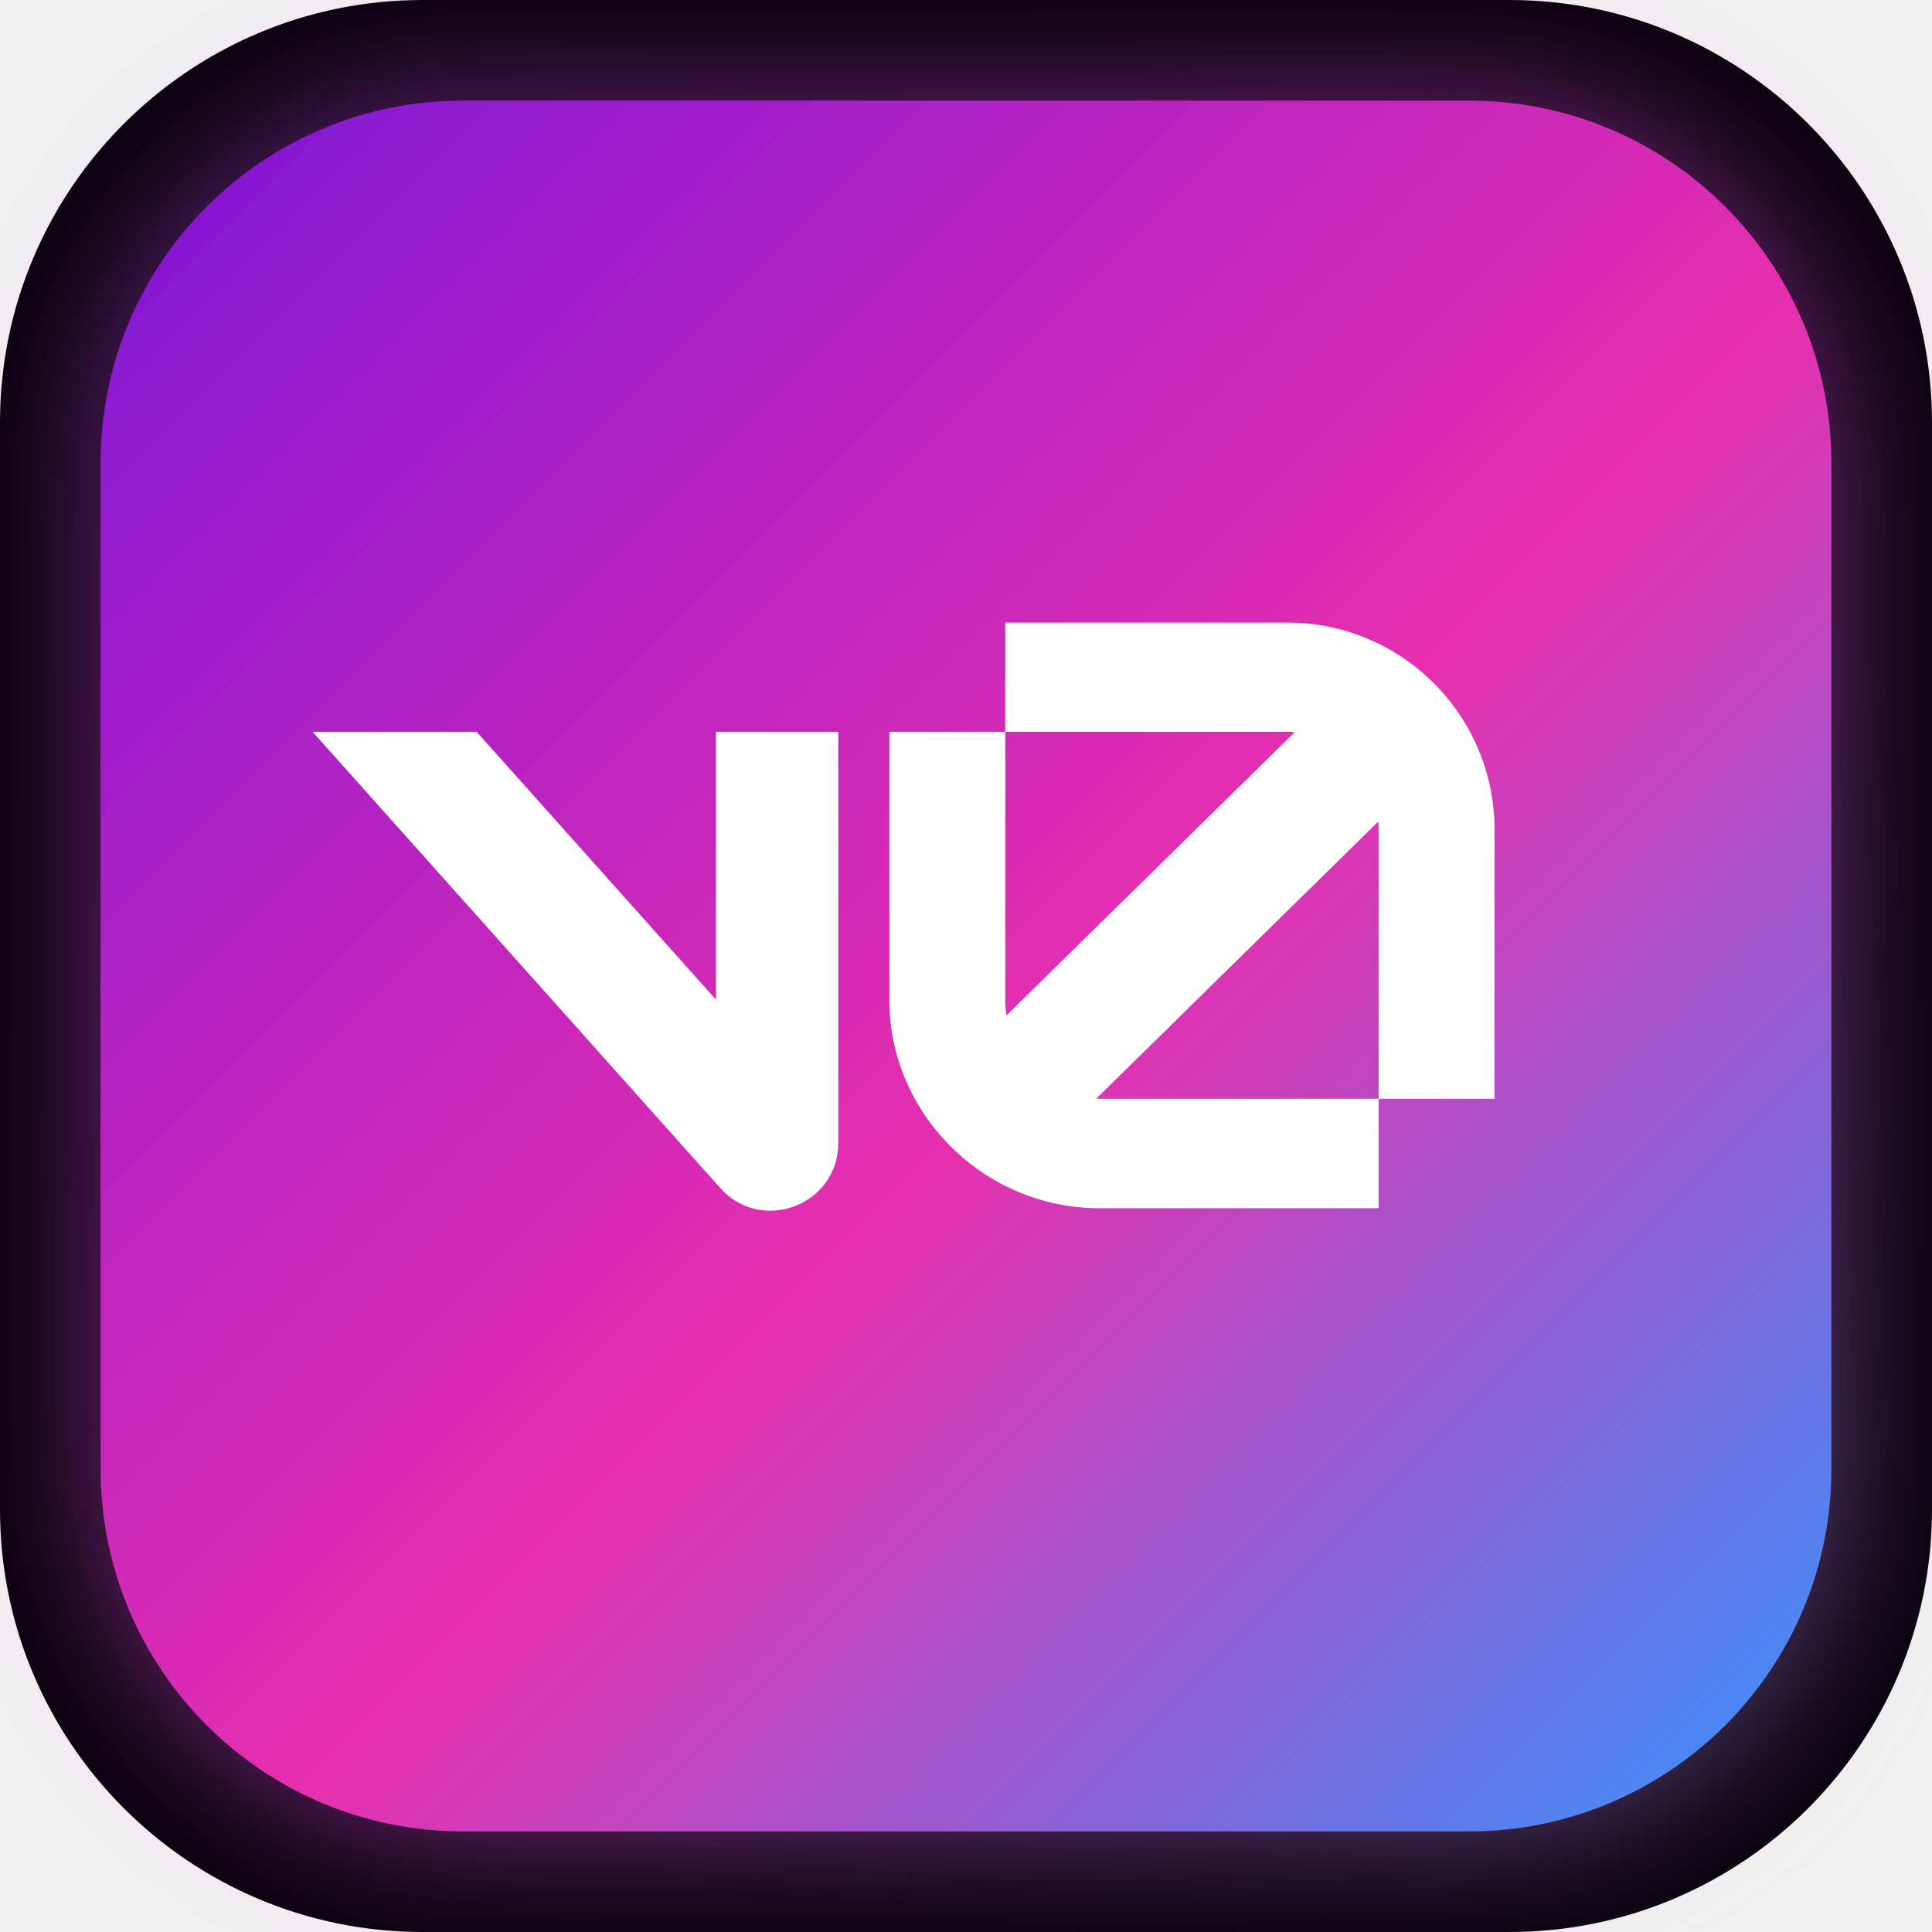
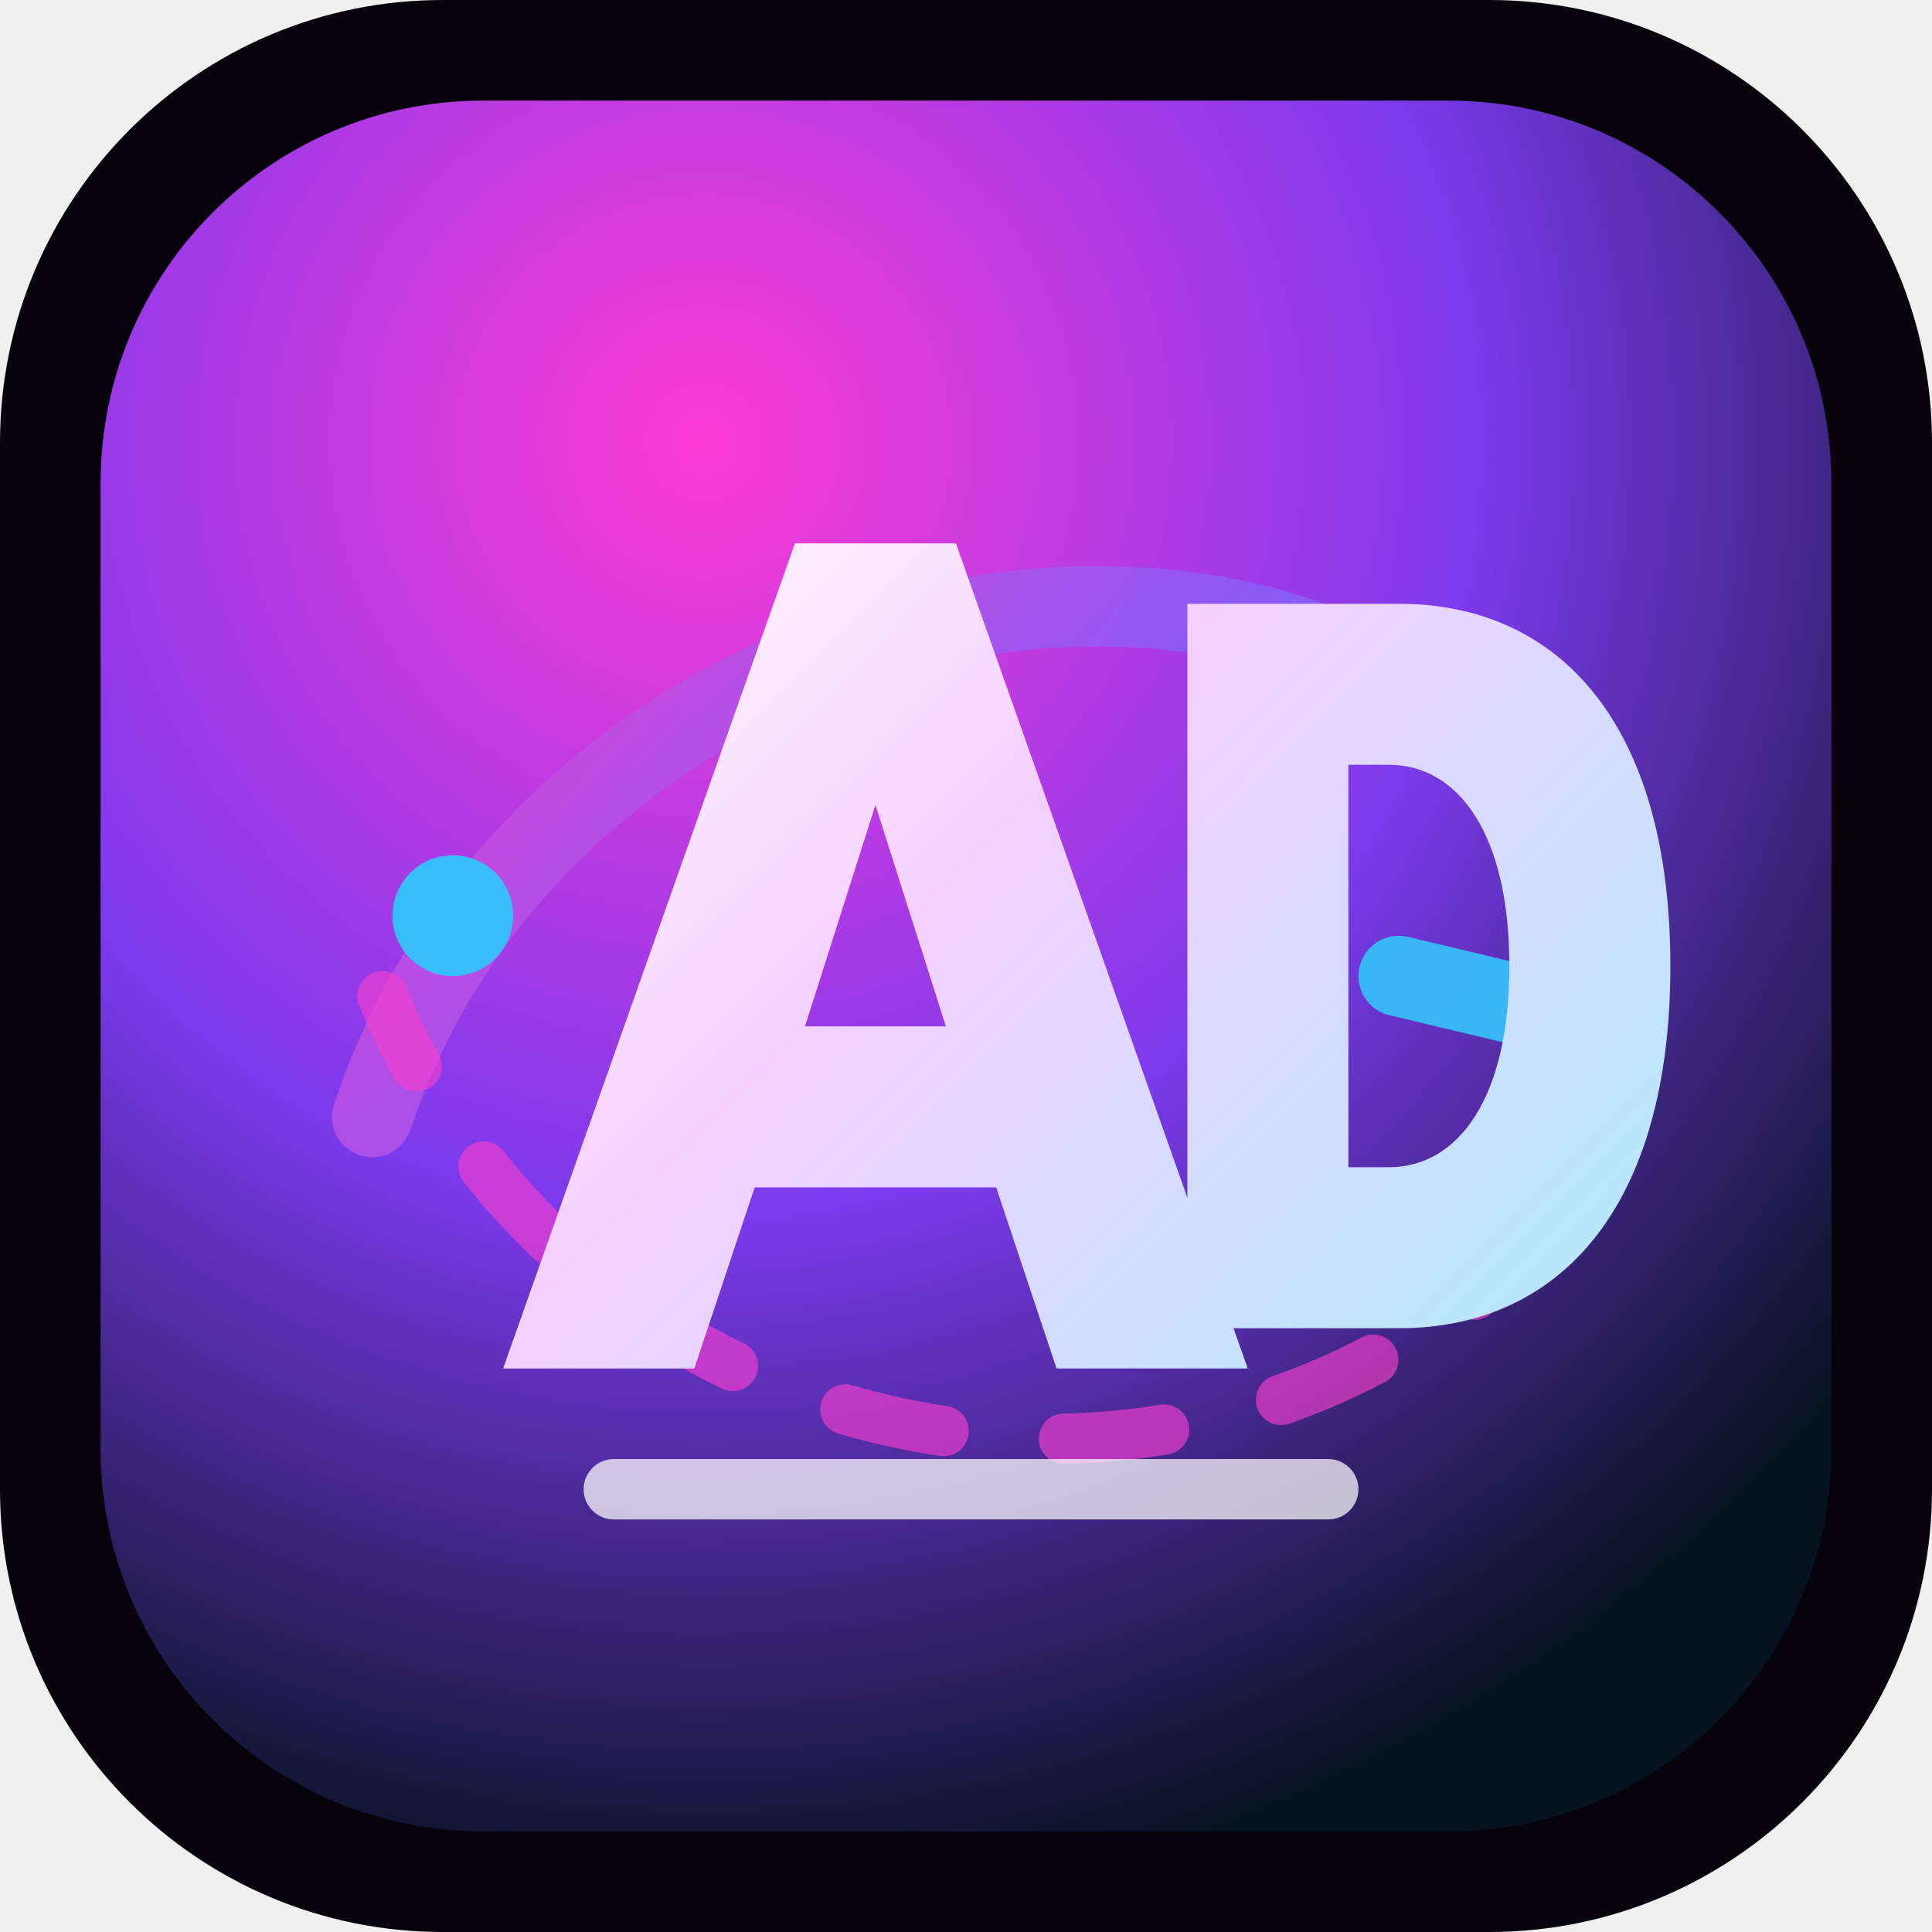
<svg xmlns="http://www.w3.org/2000/svg" width="192" height="192" viewBox="0 0 192 192" fill="none">
  <defs>
-     <linearGradient id="arcDexGradient" x1="0%" y1="0%" x2="100%" y2="100%">
-       <stop offset="0%" stop-color="#7B16D8" />
-       <stop offset="55%" stop-color="#E72FAE" />
-       <stop offset="100%" stop-color="#3195FF" />
+     <radialGradient id="arcDexFaviconGlow" cx="35%" cy="20%" r="85%">
+       <stop offset="0%" stop-color="#FF3BD5" />
+       <stop offset="52%" stop-color="#7C3AED" />
+       <stop offset="100%" stop-color="#06121F" />
+     </radialGradient>
+     <linearGradient id="arcDexFaviconStroke" x1="34" y1="40" x2="158" y2="152" gradientUnits="userSpaceOnUse">
+       <stop offset="0%" stop-color="#F43FCE" />
+       <stop offset="48%" stop-color="#8B5CF6" />
+       <stop offset="100%" stop-color="#38BDF8" />
    </linearGradient>
-     <filter id="softGlow" x="-20%" y="-20%" width="140%" height="140%">
-       <feGaussianBlur stdDeviation="7" result="blur" />
-       <feColorMatrix in="blur" type="matrix" values="1 0 0 0 0.45 0 1 0 0 0.05 0 0 1 0 0.75 0 0 0 0.45 0" />
-       <feBlend in="SourceGraphic" />
-     </filter>
+     <linearGradient id="arcDexFaviconMark" x1="50" y1="52" x2="139" y2="140" gradientUnits="userSpaceOnUse">
+       <stop offset="0%" stop-color="#FFFFFF" />
+       <stop offset="45%" stop-color="#F5D0FE" />
+       <stop offset="100%" stop-color="#BAE6FD" />
+     </linearGradient>
  </defs>
-   <rect width="192" height="192" rx="42" fill="#09030D" />
-   <rect x="10" y="10" width="172" height="172" rx="36" fill="url(#arcDexGradient)" filter="url(#softGlow)" />
-   <g transform="translate(20, 20) scale(0.79)">
-     <path d="M101.141 53H136.632C151.023 53 162.689 64.666 162.689 79.057V112.904H148.112V79.057C148.112 78.71 148.098 78.366 148.072 78.025L112.581 112.898C112.701 112.902 112.821 112.904 112.941 112.904H148.112V126.672H112.941C98.55 126.672 86.564 114.891 86.564 100.5V66.743H101.141V100.5C101.141 101.15 101.191 101.792 101.289 102.422L137.56 66.782C137.255 66.756 136.945 66.743 136.632 66.743H101.141V53Z" fill="white" />
-     <path d="M65.293 124.136L14 66.737H34.636L64.749 100.436V66.737H80.136V118.47C80.136 126.278 70.495 129.958 65.293 124.136Z" fill="white" />
-   </g>
+   <rect width="192" height="192" rx="44" fill="#07030D" />
+   <rect x="10" y="10" width="172" height="172" rx="38" fill="url(#arcDexFaviconGlow)" />
+   <path d="M37 111C55 57 132 42 157 86" stroke="url(#arcDexFaviconStroke)" stroke-width="8" stroke-linecap="round" opacity="0.9" />
+   <path d="M155 81L160 102L139 97" stroke="#38BDF8" stroke-width="8" stroke-linecap="round" stroke-linejoin="round" opacity="0.95" />
+   <path d="M154 122C119 158 58 146 38 99" stroke="#F43FCE" stroke-width="5" stroke-linecap="round" stroke-dasharray="10 12" opacity="0.65" />
+   <circle cx="45" cy="91" r="6" fill="#38BDF8" />
+   <circle cx="147" cy="121" r="5" fill="#F43FCE" />
+   <path d="M50 136L79 54H95L124 136H105L99 118H75L69 136H50ZM80 102H94L87 80L80 102Z" fill="url(#arcDexFaviconMark)" />
+   <path d="M118 60H139C155 60 166 72 166 96C166 120 155 132 139 132H118V116H138C145 116 150 109 150 96C150 83 145 76 138 76H134V132H118V60Z" fill="url(#arcDexFaviconMark)" />
+   <path d="M61 148H132" stroke="#FFFFFF" stroke-width="6" stroke-linecap="round" opacity="0.72" />
</svg>
